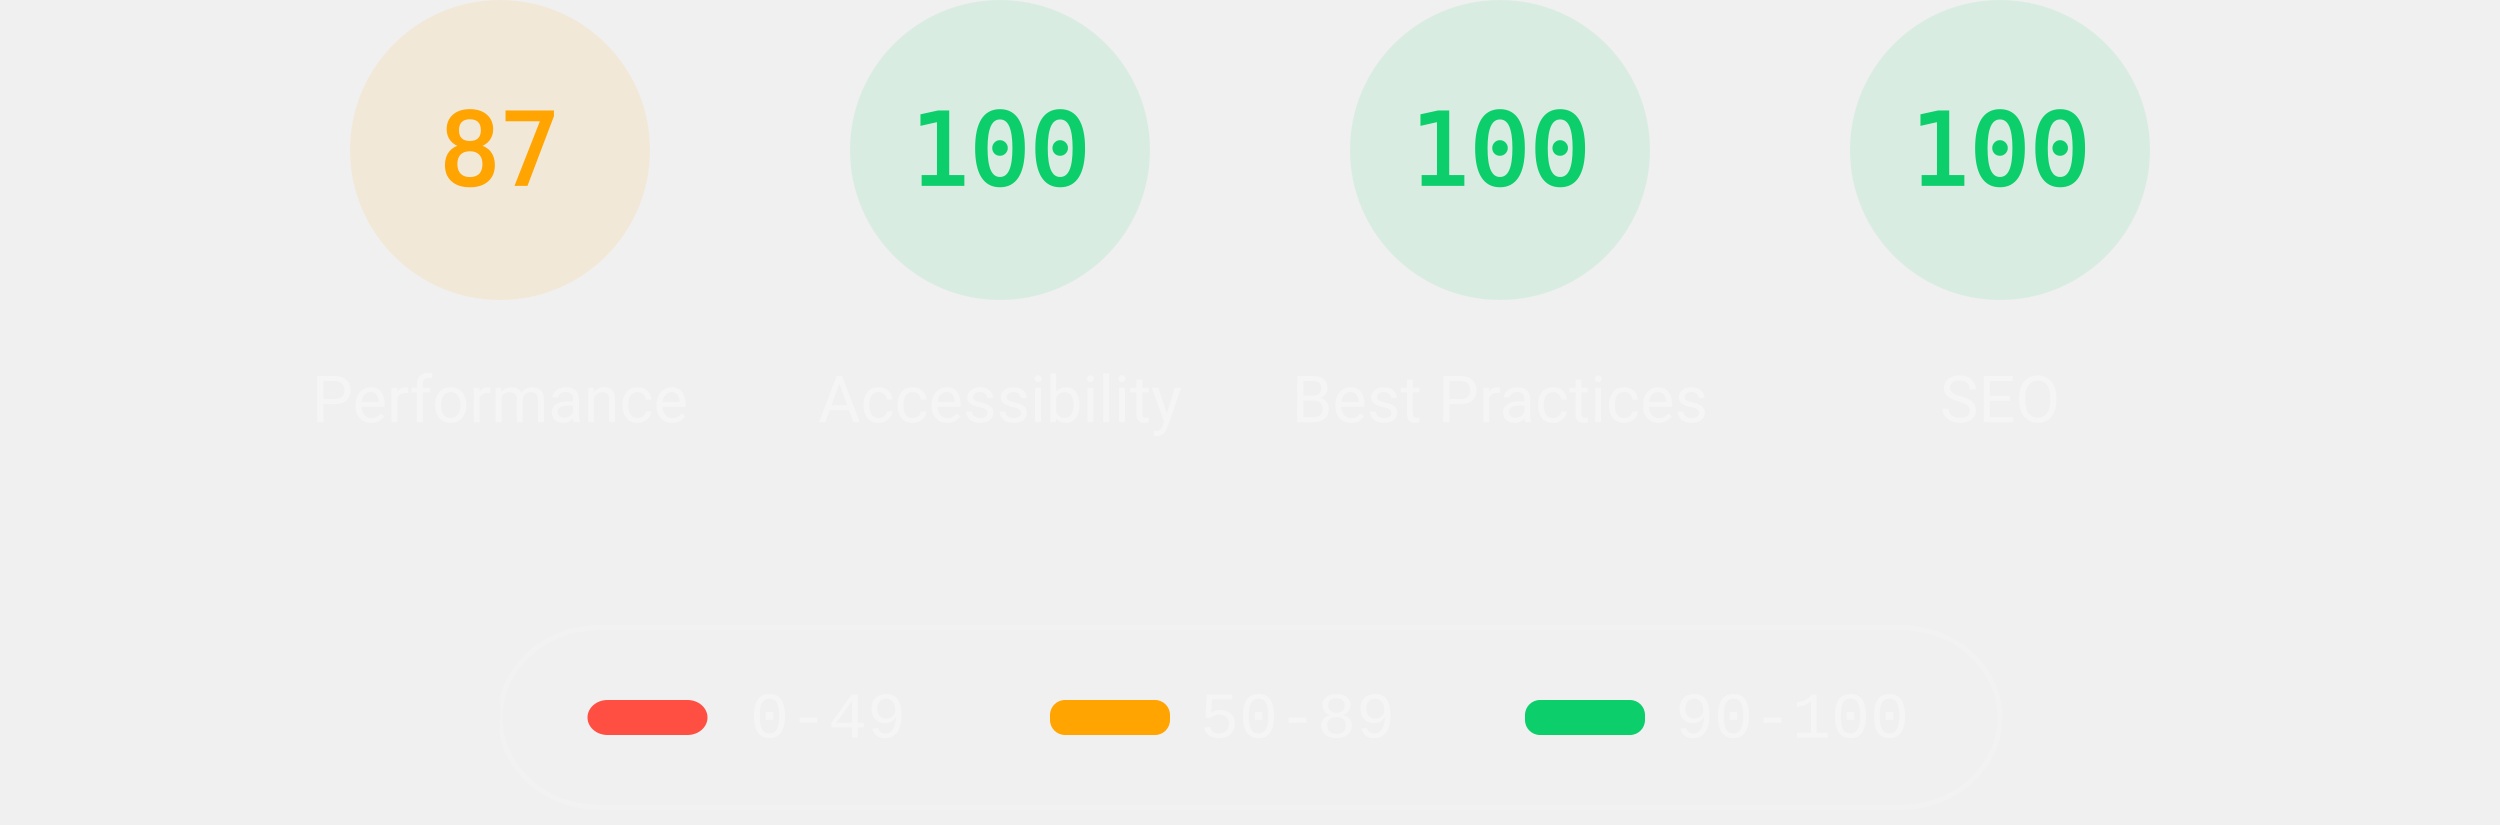
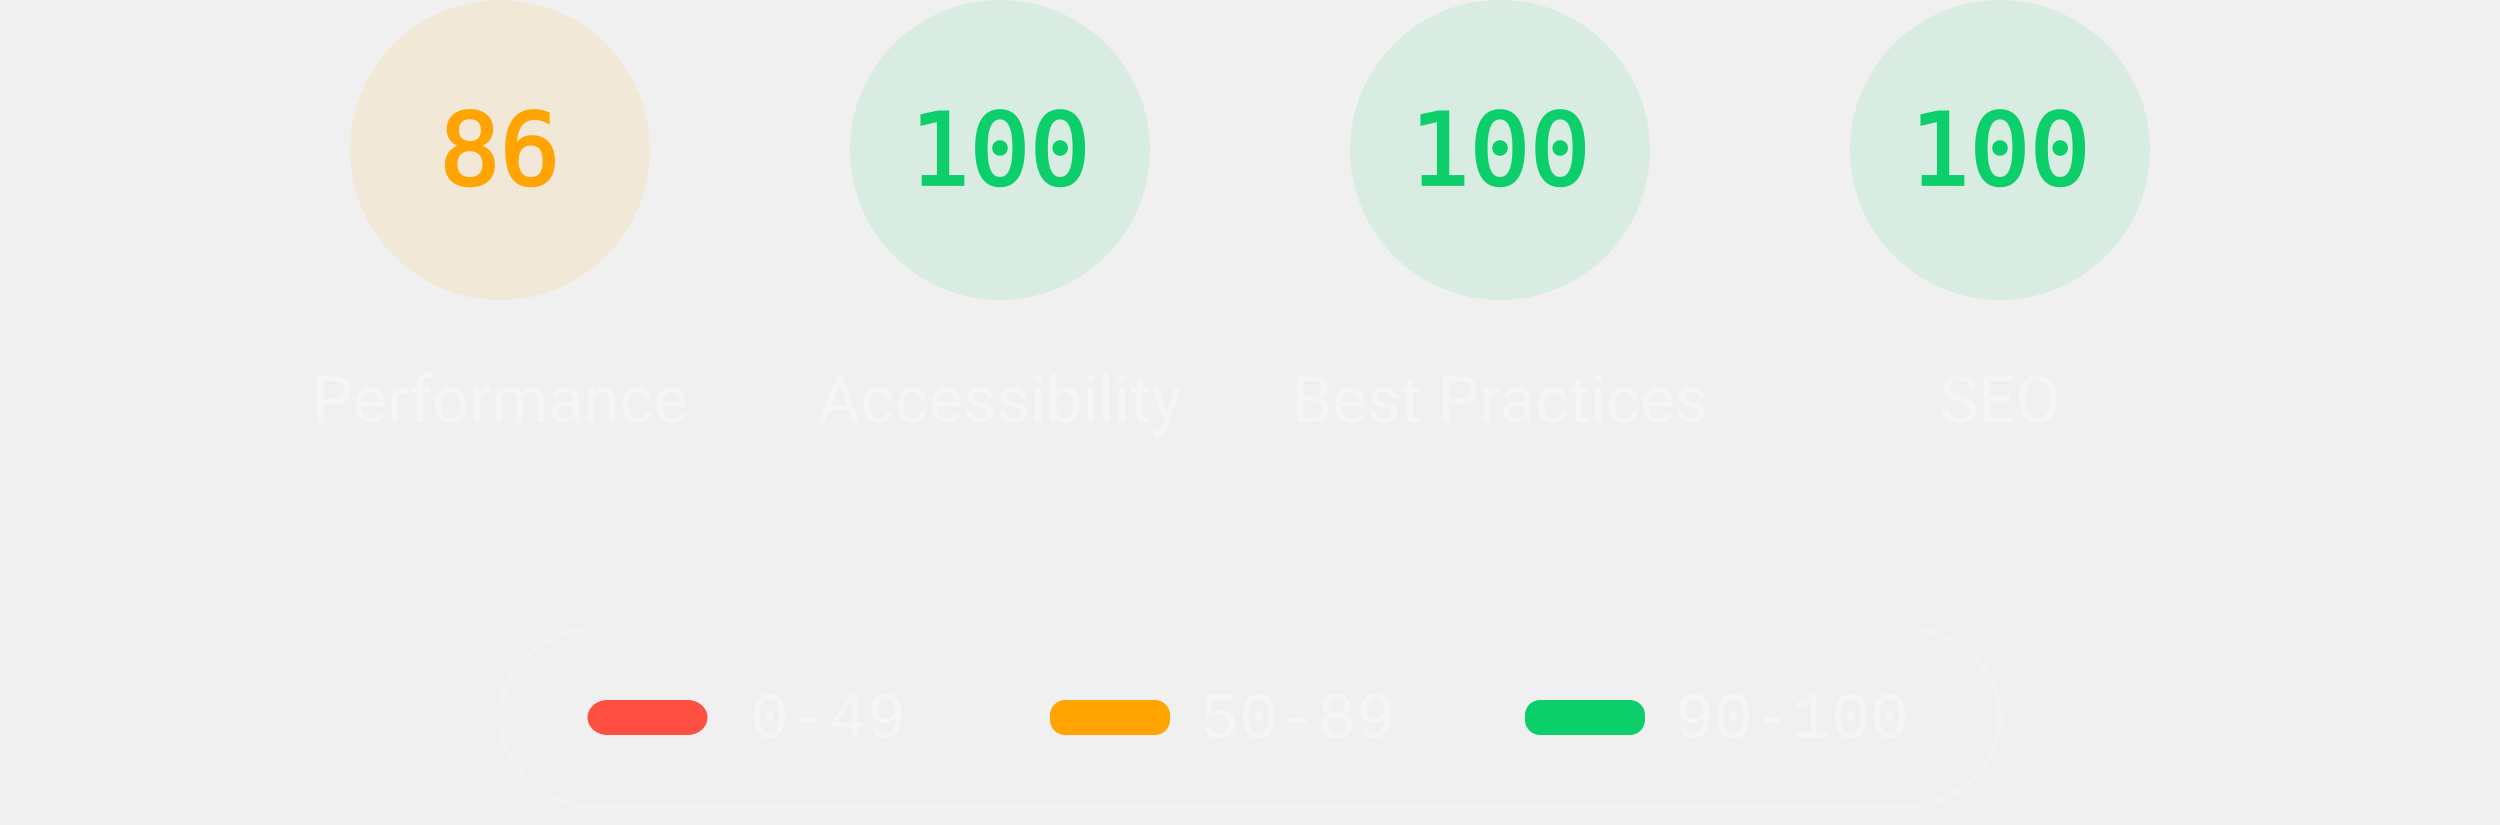
<svg xmlns="http://www.w3.org/2000/svg" class="theme--dark" fill="none" width="1000" height="330">
  <style>
			.gauge-base {
				opacity: 0.1
			}

			.gauge-arc {
				fill: none;
				animation-delay: 250ms;
				stroke-linecap: round;
				transform: rotate(-90deg);
				transform-origin: 100px 60px;
				animation: load-gauge 1s ease forwards
			}

			.guage-text {
				font-size: 40px;
				font-family: monospace;
				text-align: center
			}

			.guage-red {
				color: #ff4e42;
				fill: #ff4e42;
				stroke: #ff4e42
			}
			.guage-orange {
				color: #ffa400;
				fill: #ffa400;
				stroke: #ffa400
			}
			.guage-green {
				color: #0cce6b;
				fill: #0cce6b;
				stroke: #0cce6b
			}
			.theme--agnostic .guage-undefined {
				color: #5c5c5c;
				fill: #5c5c5c;
				stroke: #5c5c5c
			}
			.theme--light .guage-undefined {
				color: #1e1e1e;
				fill: #1e1e1e;
				stroke: #1e1e1e
			}
			.theme--dark .guage-undefined {
				color: #f5f5f5;
				fill: #f5f5f5;
				stroke: #f5f5f5
			}

			.guage-title {
				stroke: none;
				font-size: 26px;
				line-height: 26px;
				font-family: Roboto, Halvetica, Arial, sans-serif
			}
			.metric.guage-title {
				font-family: 'Courier New', Courier, monospace
			}
			.theme--agnostic .guage-title {
				color: #737373;
				fill: #737373
			}
			.theme--light .guage-title {
				color: #212121;
				fill: #212121
			}
			.theme--dark .guage-title {
				color: #f5f5f5;
				fill: #f5f5f5
			}

			@keyframes load-gauge {
				from {
					stroke-dasharray: 0 352.858
				}
			}
			.lh-gauge--pwa__disc {
				fill: #e0e0e0
			}
			.lh-gauge--pwa__logo {
				position: relative;
				fill: #b0b0b0
			}
			.lh-gauge--pwa__invisible {
				display: none
			}
			.lh-gauge--pwa__visible {
				display: inline
			}
			.guage-invisible {
				display: none
			}
			.lh-gauge--pwa__logo--primary-color {
				fill: #304ffe
			}
			.theme--agnostic .lh-gauge--pwa__logo--secondary-color {
				fill: #787878
			}
			.theme--light .lh-gauge--pwa__logo--secondary-color {
				fill: #3d3d3d
			}
			.theme--dark .lh-gauge--pwa__logo--secondary-color {
				fill: #d8b6b6
			}
			.theme--light #svg_2 {
				stroke: #00000022
			}
			.theme--agnostic #svg_2 {
				stroke: #616161
			}
			.theme--light #svg_2 {
				stroke: #00000022
			}
			.theme--dark #svg_2 {
				stroke: #f5f5f566
			}
		</style>
  <svg class="guage-div guage-perf guage-orange" viewBox="0 0 200 200" width="200" height="200" x="100" y="0">
    <circle class="gauge-base" r="56" cx="100" cy="60" stroke-width="8" />
-     <circle class="gauge-arc guage-arc-1" r="56" cx="100" cy="60" stroke-width="8" style="stroke-dasharray: 306.116, 351.858;" />
-     <text class="guage-text" x="100px" y="60px" alignment-baseline="central" dominant-baseline="central" text-anchor="middle">87</text>
+     <circle class="gauge-arc guage-arc-1" r="56" cx="100" cy="60" stroke-width="8" style="stroke-dasharray: 302.598, 351.858;" />
+     <text class="guage-text" x="100px" y="60px" alignment-baseline="central" dominant-baseline="central" text-anchor="middle">86</text>
    <text class="guage-title" x="100px" y="160px" alignment-baseline="central" dominant-baseline="central" text-anchor="middle">Performance</text>
  </svg>
  <svg class="guage-div guage-acc guage-green" viewBox="0 0 200 200" width="200" height="200" x="300" y="0">
    <circle class="gauge-base" r="56" cx="100" cy="60" stroke-width="8" />
    <circle class="gauge-arc guage-arc-2" r="56" cx="100" cy="60" stroke-width="8" style="stroke-dasharray: 351.858, 351.858;" />
    <text class="guage-text" x="100px" y="60px" alignment-baseline="central" dominant-baseline="central" text-anchor="middle">100</text>
    <text class="guage-title" x="100px" y="160px" alignment-baseline="central" dominant-baseline="central" text-anchor="middle">Accessibility</text>
  </svg>
  <svg class="guage-div guage-best guage-green" viewBox="0 0 200 200" width="200" height="200" x="500" y="0">
    <circle class="gauge-base" r="56" cx="100" cy="60" stroke-width="8" />
    <circle class="gauge-arc guage-arc-3" r="56" cx="100" cy="60" stroke-width="8" style="stroke-dasharray: 351.858, 351.858;" />
    <text class="guage-text" x="100px" y="60px" alignment-baseline="central" dominant-baseline="central" text-anchor="middle">100</text>
    <text class="guage-title" x="100px" y="160px" alignment-baseline="central" dominant-baseline="central" text-anchor="middle">Best Practices</text>
  </svg>
  <svg class="guage-div guage-seo guage-green" viewBox="0 0 200 200" width="200" height="200" x="700" y="0">
    <circle class="gauge-base" r="56" cx="100" cy="60" stroke-width="8" />
    <circle class="gauge-arc guage-arc-4" r="56" cx="100" cy="60" stroke-width="8" style="stroke-dasharray: 351.858, 351.858;" />
    <text class="guage-text" x="100px" y="60px" alignment-baseline="central" dominant-baseline="central" text-anchor="middle">100</text>
    <text class="guage-title" x="100px" y="160px" alignment-baseline="central" dominant-baseline="central" text-anchor="middle">SEO</text>
  </svg>
  <svg class="guage-div guage-pwa guage-invisible" viewBox="0 0 200 200" width="200" height="200" x="900" y="0">
    <svg viewBox="0 0 60 60" width="112" height="112" x="44" y="4">
      <defs>
        <linearGradient id="lh-gauge--pwa__check-circle__gradient-0" x1="50%" y1="0%" x2="50%" y2="100%">
          <stop stop-color="#00C852" offset="0%" />
          <stop stop-color="#009688" offset="100%" />
        </linearGradient>
        <linearGradient id="lh-gauge--pwa__installable__shadow-gradient-0" x1="76.056%" x2="24.111%" y1="82.995%" y2="24.735%">
          <stop stop-color="#A5D6A7" offset="0%" />
          <stop stop-color="#80CBC4" offset="100%" />
        </linearGradient>
        <linearGradient id="lh-gauge--pwa__fast-reliable__shadow-gradient-0" x1="76.056%" y1="82.995%" x2="25.678%" y2="26.493%">
          <stop stop-color="#64B5F6" offset="0%" />
          <stop stop-color="#2979FF" offset="100%" />
        </linearGradient>
        <g id="lh-gauge--pwa__fast-reliable-badge-0">
          <circle fill="#FFFFFF" cx="10" cy="10" r="10" />
          <path fill="#304FFE" d="M10 3.58l5.25 2.34v3.5c0 3.23-2.24 6.26-5.25 7-3.01-.74-5.25-3.77-5.25-7v-3.5L10 3.58zm-.47 10.74l2.76-4.83.03-.07c.04-.08 0-.24-.22-.24h-1.64l.47-3.26h-.47l-2.7 4.77c-.02.01.05-.1-.04.05-.09.16-.1.31.18.31h1.63l-.47 3.27h.47z" />
        </g>
        <g id="lh-gauge--pwa__installable-badge-0">
          <circle fill="#FFFFFF" cx="10" cy="10" r="10" />
          <path fill="#009688" d="M10 4.167A5.835 5.835 0 0 0 4.167 10 5.835 5.835 0 0 0 10 15.833 5.835 5.835 0 0 0 15.833 10 5.835 5.835 0 0 0 10 4.167zm2.917 6.416h-2.334v2.334H9.417v-2.334H7.083V9.417h2.334V7.083h1.166v2.334h2.334v1.166z" />
        </g>
      </defs>
      <g stroke="none" fill-rule="nonzero">
        <circle class="lh-gauge--pwa__disc" cx="30" cy="30" r="30" />
        <g class="lh-gauge--pwa__logo">
          <path d="M35.66 19.39l.7-1.75h2L37.4 15 38.6 12l3.4 9h-2.51l-.58-1.61z" />
          <path d="M33.52 21l3.65-9h-2.42l-2.5 5.82L30.5 12h-1.86l-1.9 5.82-1.35-2.65-1.21 3.72L25.4 21h2.38l1.72-5.2 1.64 5.2z" />
          <path fill-rule="nonzero" d="M20.3 17.91h1.48c.45 0 .85-.05 1.2-.15l.39-1.18 1.07-3.3a2.64 2.64 0 0 0-.28-.37c-.55-.6-1.36-.91-2.42-.91H18v9h2.3V17.9zm1.96-3.84c.22.22.33.5.33.87 0 .36-.1.65-.29.87-.2.23-.59.35-1.15.35h-.86v-2.41h.87c.52 0 .89.1 1.1.32z" />
        </g>
        <rect class="lh-gauge--pwa__component lh-gauge--pwa__na-line lh-gauge--pwa__invisible" fill="#FFFFFF" x="20" y="32" width="20" height="4" rx="2" />
        <g class="lh-gauge--pwa__component lh-gauge--pwa__fast-reliable-badge lh-gauge--pwa__invisible" transform="translate(20, 29)">
          <path fill="url(#lh-gauge--pwa__fast-reliable__shadow-gradient-0)" d="M33.63 19.49A30 30 0 0 1 16.2 30.36L3 17.14 17.14 3l16.49 16.49z" />
          <use href="#lh-gauge--pwa__fast-reliable-badge-0" />
        </g>
        <g class="lh-gauge--pwa__component lh-gauge--pwa__installable-badge lh-gauge--pwa__invisible" transform="translate(20, 29)">
          <path fill="url(#lh-gauge--pwa__installable__shadow-gradient-0)" d="M33.629 19.487c-4.272 5.453-10.391 9.39-17.415 10.869L3 17.142 17.142 3 33.63 19.487z" />
          <use href="#lh-gauge--pwa__installable-badge-0" />
        </g>
        <g class="lh-gauge--pwa__component lh-gauge--pwa__fast-reliable-installable-badges lh-gauge--pwa__invisible">
          <g transform="translate(8, 29)">
            <path fill="url(#lh-gauge--pwa__fast-reliable__shadow-gradient-0)" d="M16.321 30.463L3 17.143 17.142 3l22.365 22.365A29.864 29.864 0 0 1 22 31c-1.942 0-3.84-.184-5.679-.537z" />
            <use href="#lh-gauge--pwa__fast-reliable-badge-0" />
          </g>
          <g transform="translate(32, 29)">
            <path fill="url(#lh-gauge--pwa__installable__shadow-gradient-0)" d="M25.982 11.84a30.107 30.107 0 0 1-13.08 15.203L3 17.143 17.142 3l8.84 8.84z" />
            <use href="#lh-gauge--pwa__installable-badge-0" />
          </g>
        </g>
        <g class="lh-gauge--pwa__component lh-gauge--pwa__check-circle lh-gauge--pwa__invisible" transform="translate(18, 28)">
          <circle fill="#FFFFFF" cx="12" cy="12" r="12" />
          <path fill="url(#lh-gauge--pwa__check-circle__gradient-0)" d="M12 2a10 10 0 1 0 0 20 10 10 0 0 0 0-20zm-2 15l-5-5 1.41-1.41L10 14.17l7.59-7.59L19 8l-9 9z" />
        </g>
      </g>
    </svg>
    <text class="guage-title" y="160px" alignment-baseline="central" dominant-baseline="central" text-anchor="middle">
      <tspan x="100px" dy="-6px">Progressive</tspan>
      <tspan x="100px" dy="30px">Web App</tspan>
    </text>
  </svg>
  <svg width="604" height="76" x="200" y="250">
    <g>
      <rect fill="none" id="canvas_background" height="80" width="604" y="-1" x="-1" />
      <g display="none" overflow="visible" y="0" x="0" height="100%" width="100%" id="canvasGrid">
        <rect fill="url(#gridpattern)" stroke-width="0" y="0" x="0" height="100%" width="100%" />
      </g>
    </g>
    <g>
      <rect fill-opacity="0" stroke-width="2" rx="40" id="svg_2" height="72" width="600" y="1" x="0" fill="#000000" />
      <rect stroke="#000" rx="8" id="svg_3" height="14" width="48" y="30" x="35" stroke-opacity="null" stroke-width="0" fill="#ff4e42" />
      <rect stroke="#000" rx="6" id="svg_4" height="14" width="48" y="30" x="220" stroke-opacity="null" stroke-width="0" fill="#ffa400" />
      <rect stroke="#000" rx="6" id="svg_5" height="14" width="48" y="30" x="410" stroke-opacity="null" stroke-width="0" fill="#0cce6b" />
      <text class="metric guage-title" xml:space="preserve" text-anchor="start" font-size="26" id="svg_6" y="45" x="100" stroke-opacity="null" stroke-width="0" stroke="#000">0-49</text>
      <text class="metric guage-title" xml:space="preserve" text-anchor="start" font-size="26" id="svg_7" y="45" x="280" stroke-opacity="null" stroke-width="0" stroke="#000">50-89</text>
      <text class="metric guage-title" xml:space="preserve" text-anchor="start" font-size="26" id="svg_8" y="45" x="470" stroke-opacity="null" stroke-width="0" stroke="#000">90-100</text>
    </g>
  </svg>
</svg>
